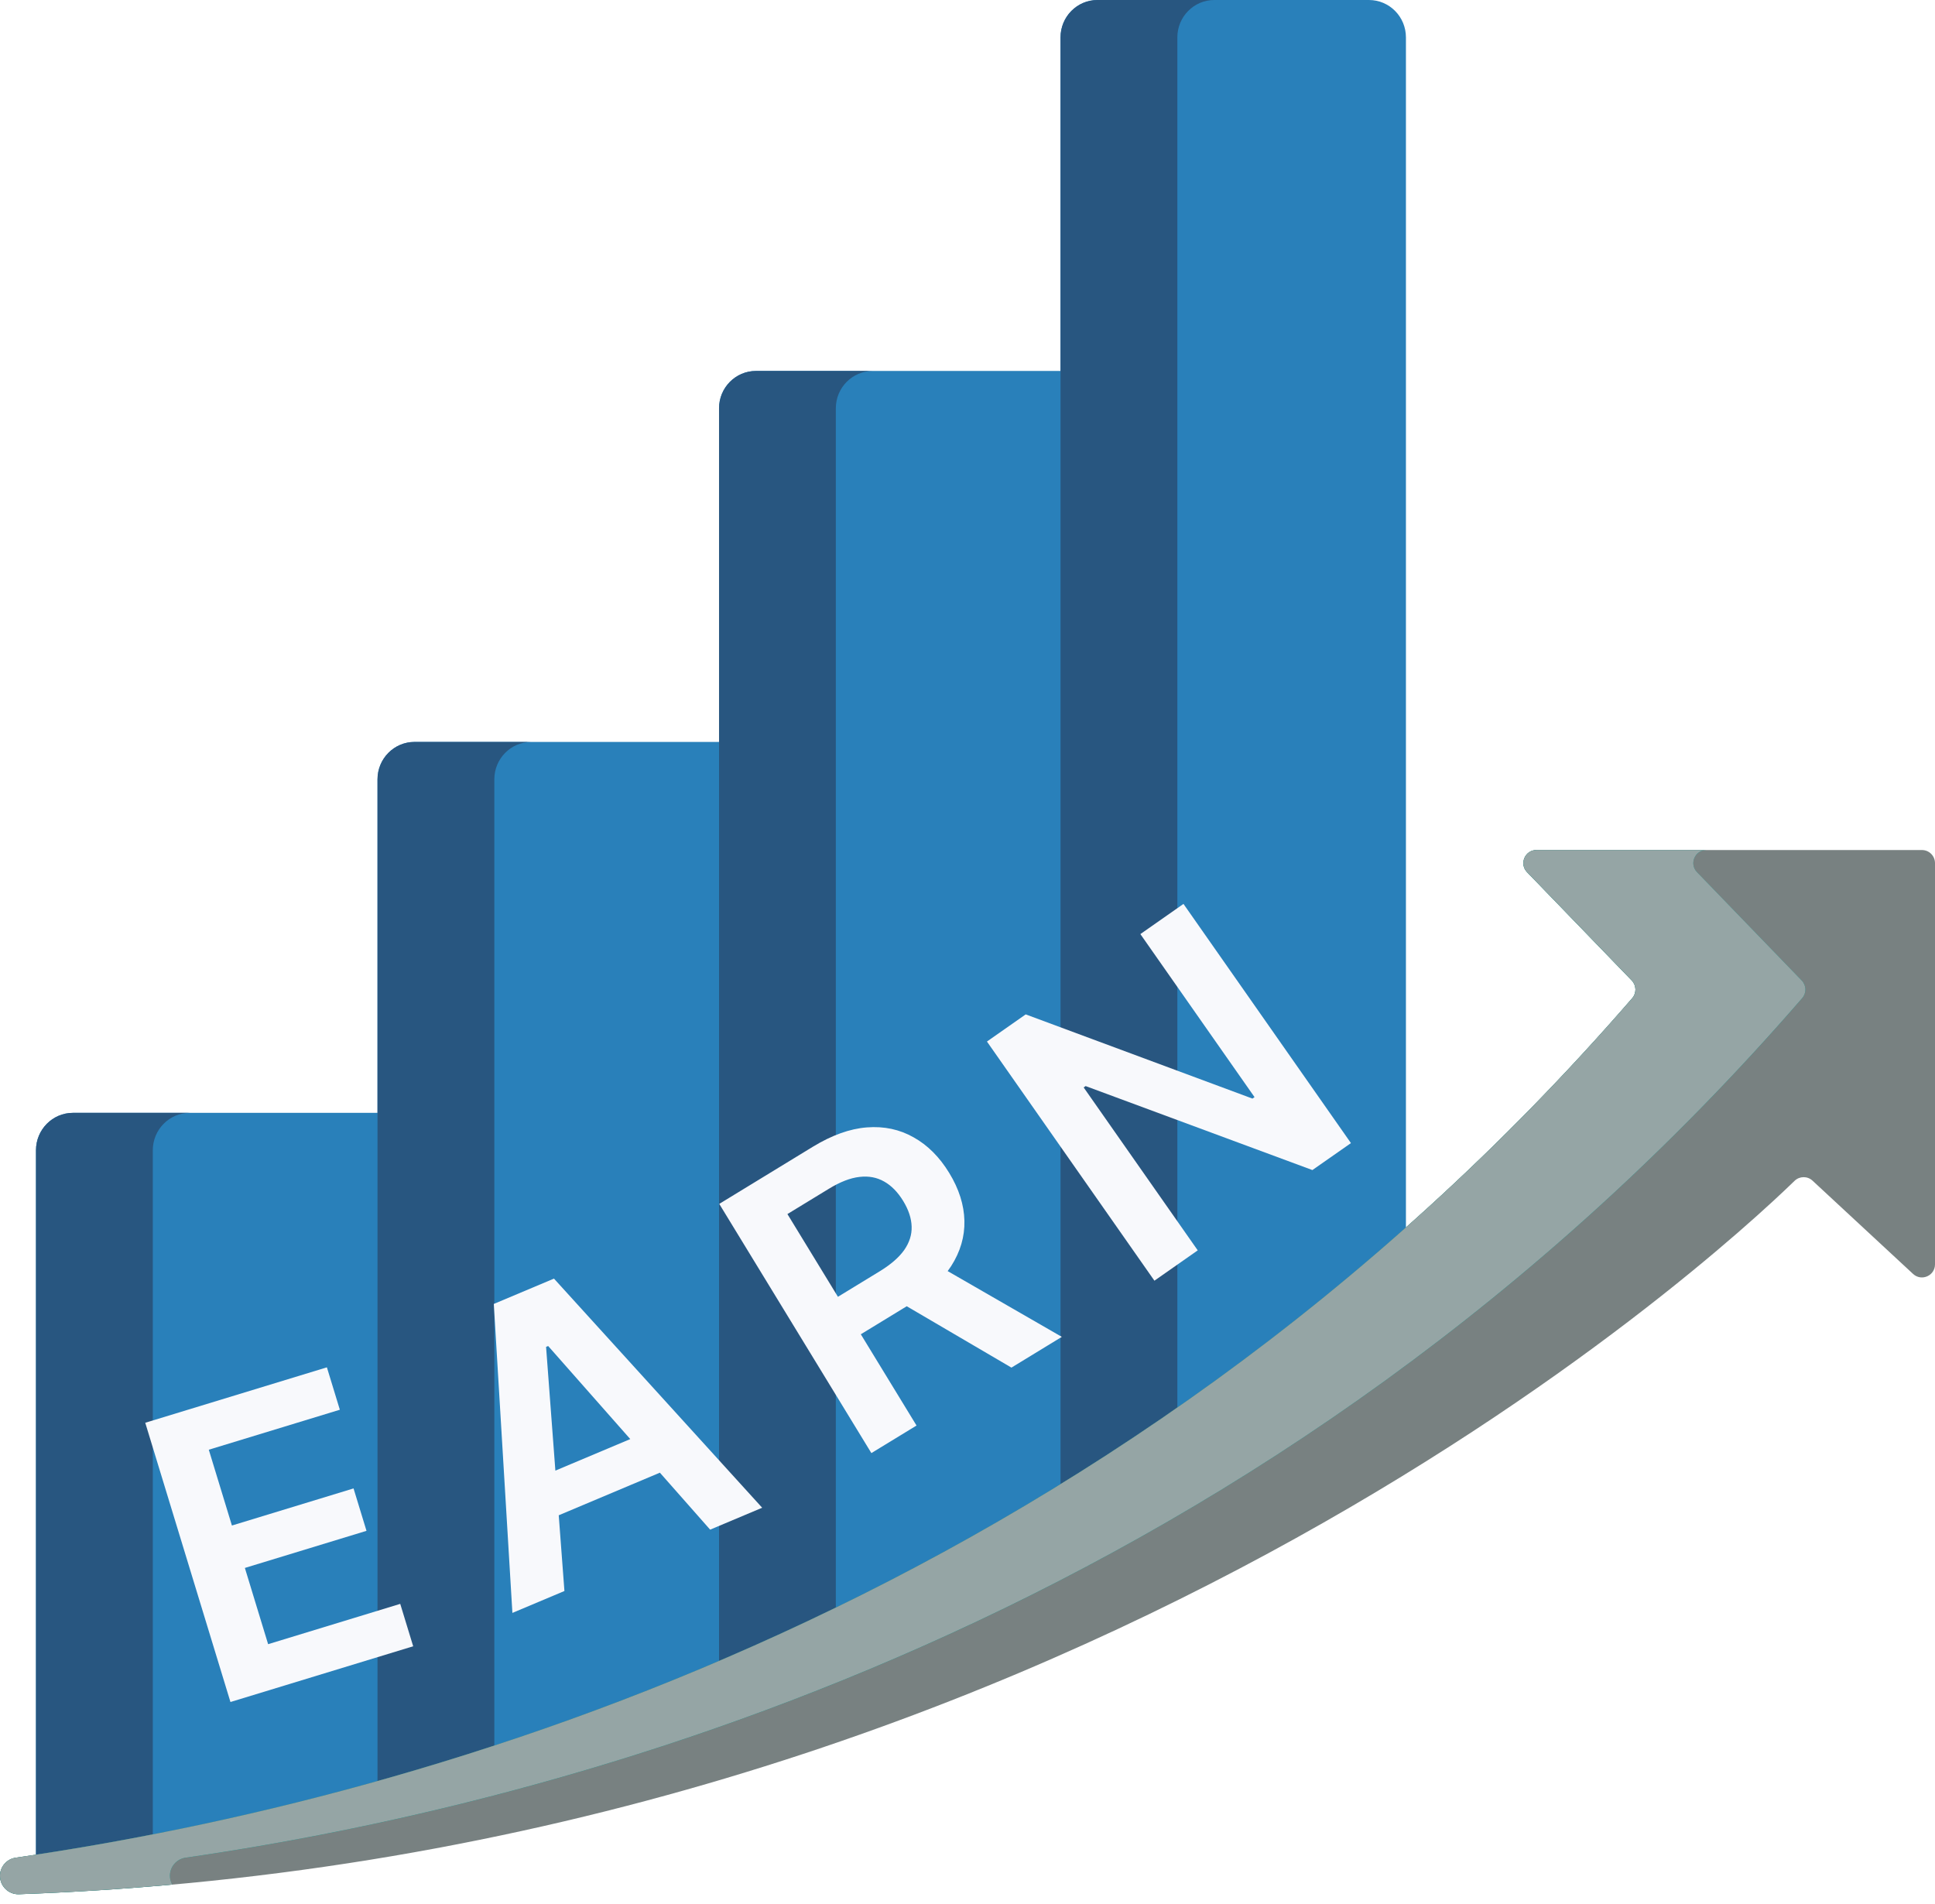
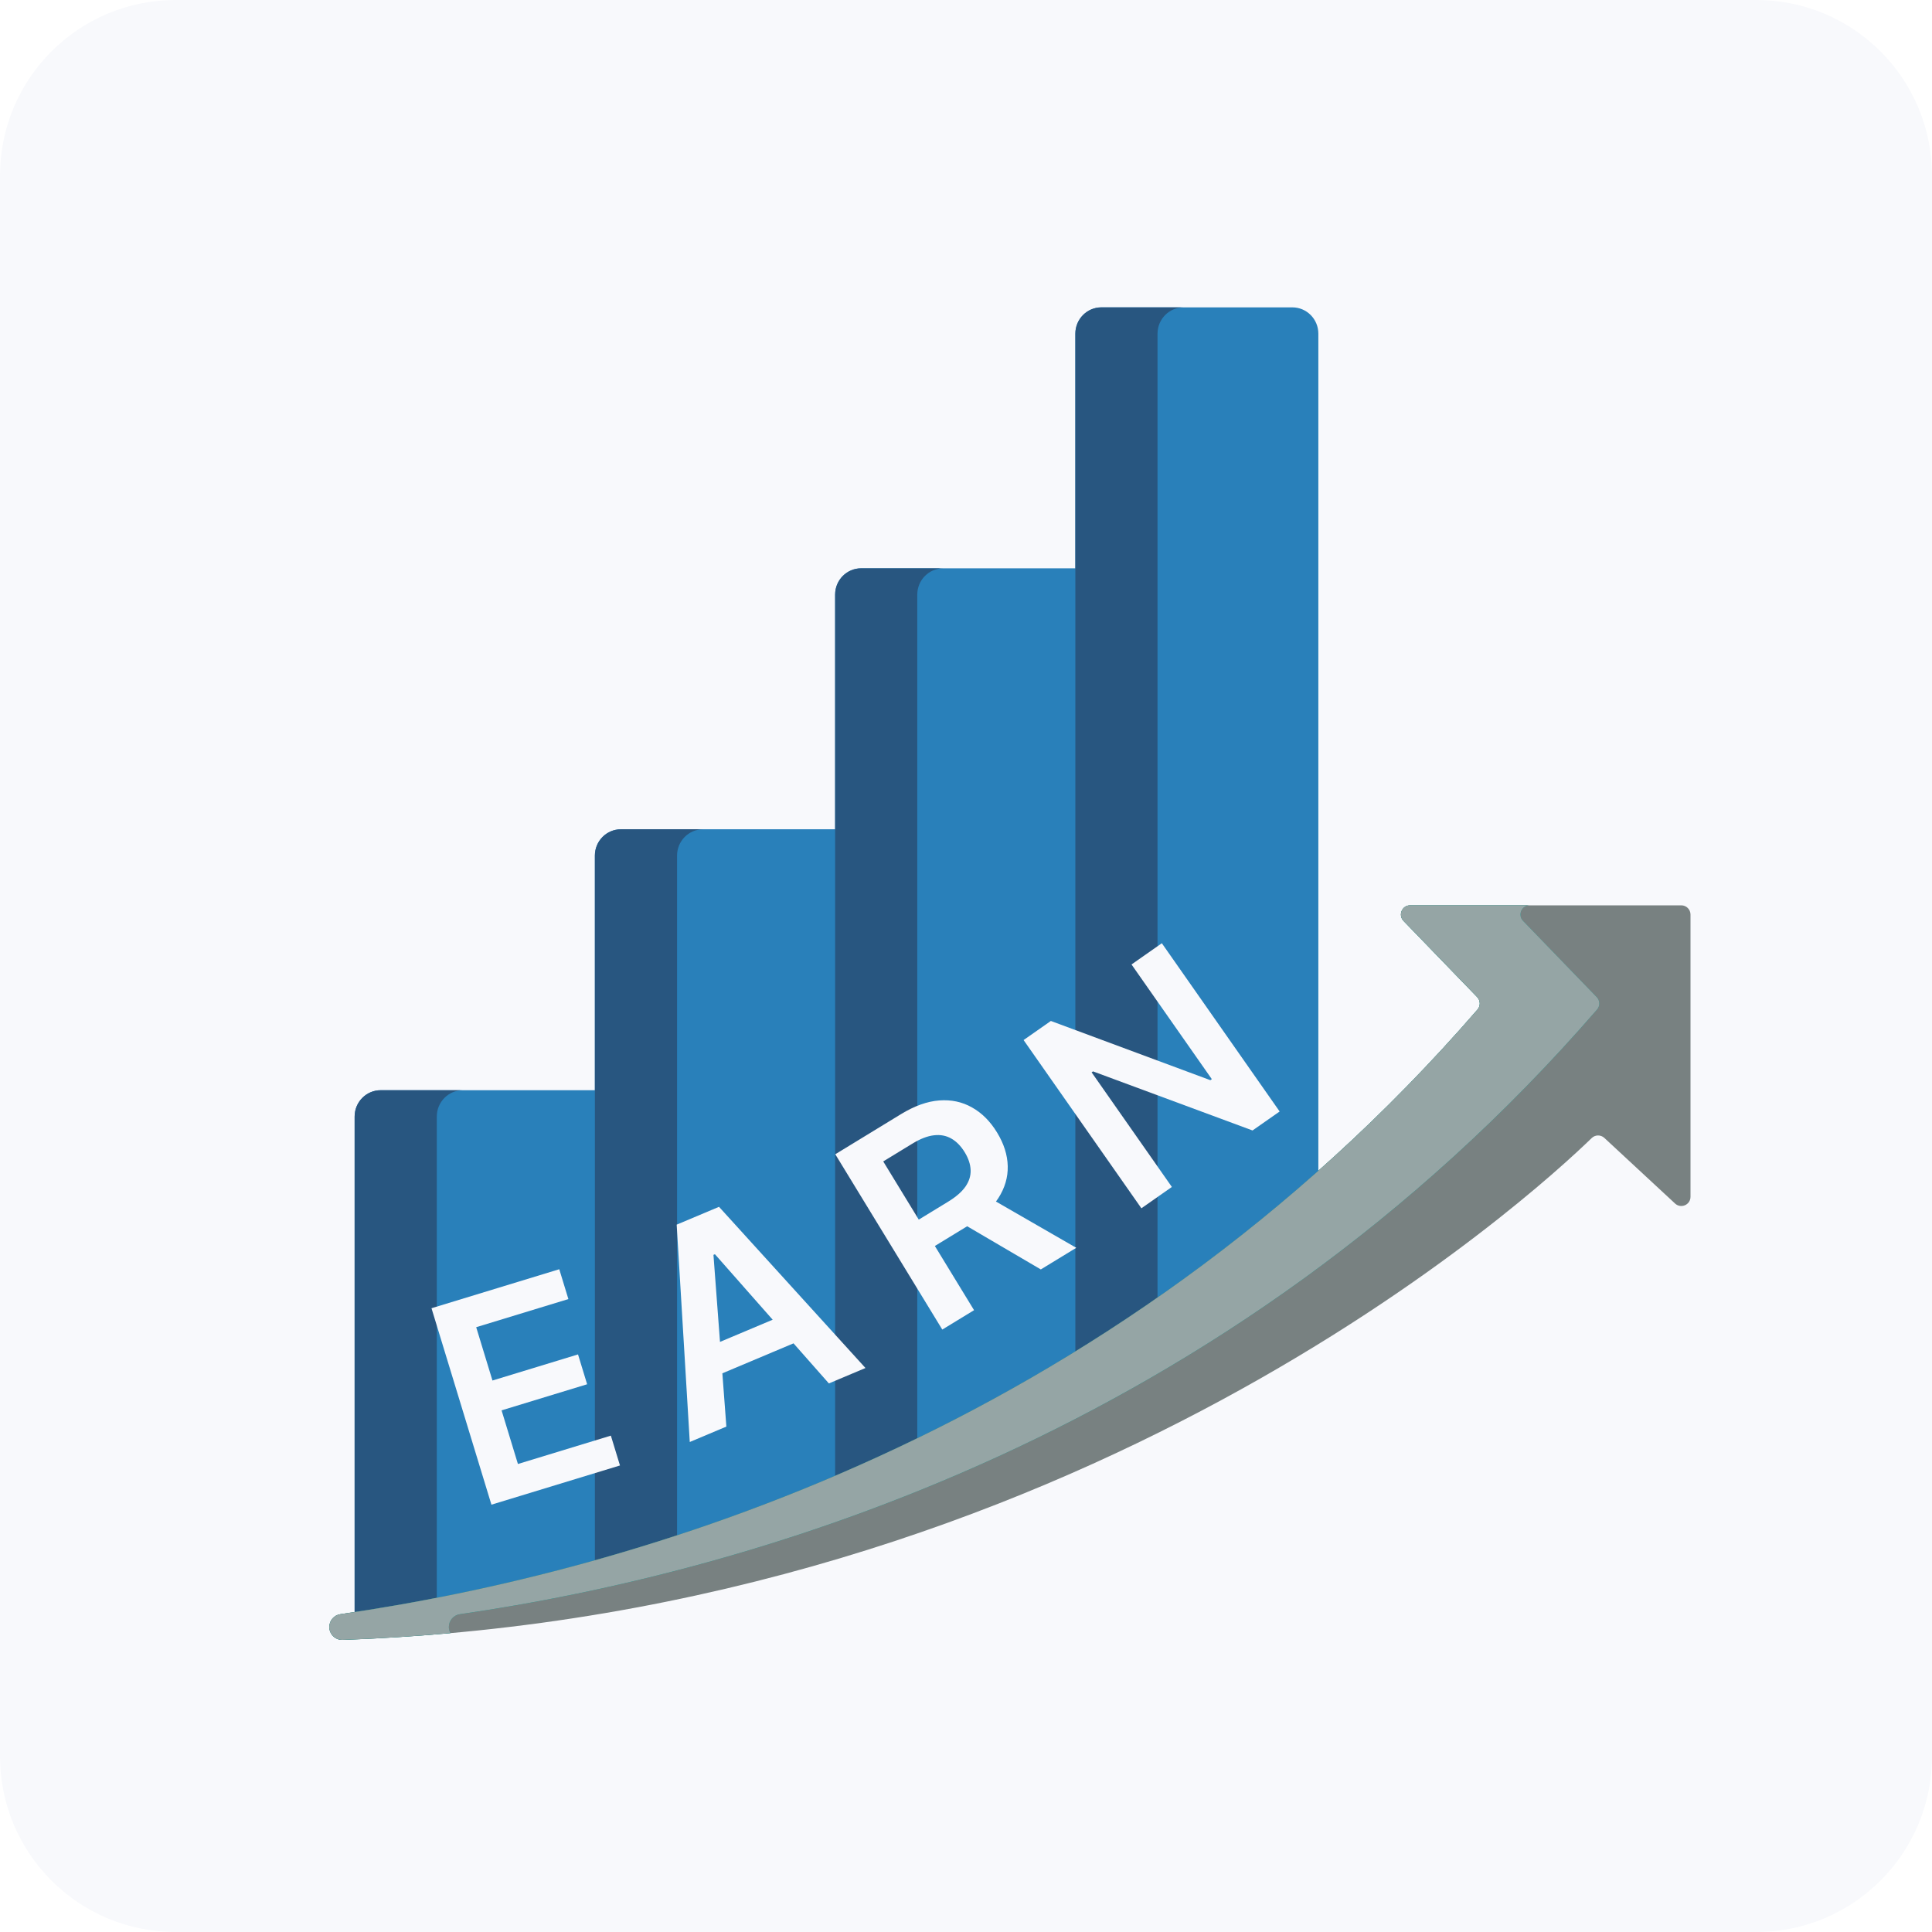
- <svg xmlns="http://www.w3.org/2000/svg" width="62" height="61" viewBox="0 0 62 61" fill="none">
-   <path d="M12.221 57.776V35.658H2.338C1.684 35.658 1.153 36.195 1.153 36.856V60.147C4.406 59.66 8.159 58.915 12.221 57.776V57.776Z" fill="#2980BA" />
-   <path d="M4.896 36.856C4.896 36.195 5.426 35.658 6.08 35.658H2.338C1.684 35.658 1.153 36.195 1.153 36.856V60.147C2.337 59.97 3.588 59.758 4.896 59.505V36.856Z" fill="#285680" />
-   <path d="M23.163 53.868V23.773H13.281C12.627 23.773 12.096 24.31 12.096 24.971V57.777C15.598 56.795 19.328 55.52 23.163 53.868Z" fill="#2980BA" />
-   <path d="M15.839 24.971C15.839 24.31 16.369 23.773 17.023 23.773H13.281C12.627 23.773 12.096 24.31 12.096 24.971V57.777C13.317 57.435 14.567 57.055 15.839 56.638V24.971Z" fill="#285680" />
-   <path d="M34.106 48.084V11.886H24.223C23.569 11.886 23.039 12.422 23.039 13.083V53.867C26.669 52.302 30.394 50.399 34.106 48.084Z" fill="#2980BA" />
-   <path d="M26.781 13.083C26.781 12.422 27.311 11.886 27.966 11.886H24.223C23.569 11.886 23.039 12.422 23.039 13.083V53.867C24.276 53.333 25.526 52.759 26.781 52.144V13.083Z" fill="#285680" />
-   <path d="M45.048 39.767V1.198C45.048 0.536 44.518 0 43.864 0H35.166C34.511 0 33.981 0.536 33.981 1.198V48.085C37.719 45.755 41.444 43.007 45.048 39.767V39.767Z" fill="#2980BA" />
-   <path d="M37.724 1.198C37.724 0.536 38.254 0 38.909 0H35.166C34.511 0 33.981 0.536 33.981 1.198V48.085C35.231 47.306 36.481 46.478 37.724 45.602V1.198Z" fill="#285680" />
-   <path d="M61.582 27.237H49.23C48.861 27.237 48.673 27.681 48.929 27.946L52.285 31.417C52.435 31.573 52.442 31.82 52.3 31.983C35.418 51.465 13.706 57.612 0.502 59.525C0.214 59.567 0 59.815 0 60.107C0 60.439 0.276 60.707 0.608 60.695C34.108 59.501 54.882 40.379 57.501 37.836C57.66 37.682 57.913 37.679 58.076 37.831L61.297 40.819C61.565 41.068 62 40.878 62 40.513V27.655C62 27.425 61.813 27.237 61.582 27.237V27.237Z" fill="#788181" />
-   <path d="M5.444 60.107C5.444 59.815 5.658 59.568 5.947 59.525C19.15 57.612 40.862 51.465 57.745 31.983C57.887 31.82 57.88 31.573 57.729 31.418L54.374 27.946C54.118 27.681 54.306 27.237 54.675 27.237H49.23C48.861 27.237 48.673 27.681 48.929 27.946L52.285 31.418C52.435 31.573 52.442 31.82 52.3 31.983C35.418 51.465 13.706 57.612 0.502 59.525C0.214 59.567 0 59.815 0 60.107C0 60.439 0.276 60.707 0.608 60.695C2.277 60.636 3.913 60.53 5.518 60.386C5.473 60.303 5.444 60.208 5.444 60.107V60.107Z" fill="#018C81" />
-   <path d="M5.444 60.106C5.444 59.814 5.658 59.566 5.947 59.524C19.15 57.611 40.862 51.465 57.745 31.982C57.887 31.819 57.88 31.573 57.729 31.417L54.374 27.945C54.118 27.68 54.306 27.236 54.675 27.236H49.23C48.861 27.236 48.673 27.68 48.929 27.945L52.285 31.417C52.435 31.573 52.442 31.819 52.3 31.982C35.418 51.465 13.706 57.611 0.502 59.524C0.214 59.566 0 59.814 0 60.106C0 60.438 0.276 60.706 0.608 60.694C2.277 60.635 3.913 60.529 5.518 60.385C5.473 60.302 5.444 60.207 5.444 60.106V60.106Z" fill="#95A5A5" />
-   <path d="M7.384 54.536L4.654 45.588L10.474 43.812L10.889 45.171L6.69 46.452L7.431 48.881L11.328 47.692L11.743 49.051L7.846 50.24L8.591 52.683L12.824 51.391L13.239 52.75L7.384 54.536Z" fill="#F8F9FC" />
-   <path d="M18.085 50.979L16.418 51.681L15.822 41.781L17.75 40.969L24.421 48.311L22.754 49.013L17.564 43.129L17.497 43.157L18.085 50.979ZM16.716 47.576L21.263 45.661L21.791 46.915L17.244 48.83L16.716 47.576Z" fill="#F8F9FC" />
-   <path d="M27.92 46.56L23.046 38.575L26.04 36.747C26.654 36.373 27.233 36.165 27.779 36.124C28.328 36.082 28.826 36.188 29.274 36.443C29.723 36.693 30.103 37.073 30.414 37.583C30.727 38.095 30.889 38.606 30.901 39.116C30.913 39.622 30.772 40.106 30.476 40.569C30.179 41.029 29.723 41.446 29.11 41.82L26.977 43.122L26.244 41.921L28.182 40.738C28.541 40.519 28.804 40.291 28.973 40.052C29.14 39.811 29.219 39.561 29.21 39.302C29.203 39.039 29.113 38.766 28.94 38.482C28.767 38.199 28.564 37.991 28.33 37.859C28.094 37.725 27.831 37.676 27.538 37.711C27.244 37.744 26.917 37.871 26.556 38.092L25.23 38.901L29.367 45.677L27.92 46.56ZM29.836 40.424L34.022 42.836L32.408 43.821L28.257 41.388L29.836 40.424Z" fill="#F8F9FC" />
-   <path d="M37.92 28.963L43.286 36.627L42.051 37.491L34.785 34.8L34.722 34.844L38.377 40.064L36.989 41.036L31.623 33.373L32.865 32.503L40.13 35.201L40.197 35.154L36.539 29.93L37.92 28.963Z" fill="#F8F9FC" />
+ <svg xmlns="http://www.w3.org/2000/svg" width="88" height="88" viewBox="0 0 88 88" fill="none">
+   <rect width="88" height="88" rx="8" fill="#F8F9FC" />
+   <path d="M27.221 71.776V49.658H17.338C16.684 49.658 16.153 50.195 16.153 50.856V74.147C19.406 73.66 23.159 72.915 27.221 71.776Z" fill="#2980BA" />
+   <path d="M19.896 50.856C19.896 50.195 20.426 49.658 21.08 49.658H17.338C16.684 49.658 16.153 50.195 16.153 50.856V74.147C17.337 73.97 18.588 73.758 19.896 73.505V50.856Z" fill="#285680" />
+   <path d="M38.163 67.868V37.773H28.281C27.626 37.773 27.096 38.31 27.096 38.971V71.777C30.598 70.795 34.328 69.52 38.163 67.868Z" fill="#2980BA" />
+   <path d="M30.839 38.971C30.839 38.31 31.369 37.773 32.023 37.773H28.281C27.626 37.773 27.096 38.31 27.096 38.971V71.777C28.317 71.435 29.567 71.055 30.839 70.638V38.971Z" fill="#285680" />
+   <path d="M49.106 62.084V25.886H39.223C38.569 25.886 38.039 26.422 38.039 27.083V67.867C41.669 66.302 45.394 64.399 49.106 62.084Z" fill="#2980BA" />
+   <path d="M41.781 27.083C41.781 26.422 42.311 25.886 42.966 25.886H39.223C38.569 25.886 38.039 26.422 38.039 27.083V67.867C39.276 67.333 40.526 66.759 41.781 66.144V27.083Z" fill="#285680" />
+   <path d="M60.049 53.767V15.198C60.049 14.536 59.519 14 58.864 14H50.166C49.512 14 48.981 14.536 48.981 15.198V62.085C52.719 59.755 56.444 57.007 60.049 53.767Z" fill="#2980BA" />
+   <path d="M52.724 15.198C52.724 14.536 53.254 14 53.909 14H50.166C49.512 14 48.981 14.536 48.981 15.198V62.085C50.232 61.306 51.481 60.478 52.724 59.602V15.198Z" fill="#285680" />
+   <path d="M76.582 41.237H64.23C63.861 41.237 63.673 41.681 63.929 41.946L67.285 45.417C67.435 45.574 67.442 45.819 67.3 45.983C50.418 65.466 28.706 71.612 15.502 73.525C15.214 73.567 15 73.815 15 74.107C15 74.439 15.276 74.707 15.608 74.695C49.108 73.501 69.882 54.379 72.501 51.836C72.66 51.682 72.913 51.679 73.076 51.831L76.297 54.819C76.565 55.068 77 54.878 77 54.513V41.656C77 41.425 76.813 41.237 76.582 41.237Z" fill="#788181" />
+   <path d="M20.445 74.107C20.445 73.815 20.658 73.567 20.947 73.525C34.15 71.612 55.862 65.466 72.745 45.983C72.887 45.819 72.879 45.574 72.729 45.418L69.374 41.946C69.118 41.681 69.306 41.237 69.675 41.237H64.23C63.861 41.237 63.673 41.681 63.929 41.946L67.285 45.418C67.435 45.574 67.442 45.819 67.3 45.983C50.418 65.466 28.706 71.612 15.502 73.525C15.214 73.567 15 73.815 15 74.107C15 74.439 15.276 74.707 15.608 74.695C17.277 74.635 18.913 74.53 20.518 74.386C20.473 74.302 20.445 74.208 20.445 74.107Z" fill="#018C81" />
+   <path d="M20.445 74.106C20.445 73.814 20.658 73.567 20.947 73.524C34.15 71.612 55.862 65.465 72.745 45.982C72.887 45.819 72.879 45.572 72.729 45.417L69.374 41.945C69.118 41.68 69.306 41.236 69.675 41.236H64.23C63.861 41.236 63.673 41.68 63.929 41.945L67.285 45.417C67.435 45.572 67.442 45.819 67.3 45.982C50.418 65.465 28.706 71.612 15.502 73.524C15.214 73.566 15 73.814 15 74.106C15 74.438 15.276 74.706 15.608 74.694C17.277 74.635 18.913 74.529 20.518 74.385C20.473 74.302 20.445 74.207 20.445 74.106Z" fill="#95A5A5" />
+   <path d="M22.384 68.536L19.654 59.588L25.474 57.812L25.889 59.171L21.69 60.452L22.431 62.881L26.328 61.692L26.743 63.051L22.846 64.24L23.591 66.683L27.824 65.391L28.239 66.75L22.384 68.536Z" fill="#F8F9FC" />
+   <path d="M33.085 64.979L31.418 65.681L30.822 55.781L32.75 54.969L39.421 62.311L37.754 63.013L32.564 57.129L32.497 57.157L33.085 64.979ZM31.716 61.576L36.263 59.661L36.791 60.915L32.244 62.83L31.716 61.576Z" fill="#F8F9FC" />
+   <path d="M42.92 60.56L38.046 52.575L41.04 50.747C41.654 50.373 42.233 50.165 42.779 50.124C43.328 50.082 43.826 50.188 44.274 50.443C44.723 50.693 45.103 51.073 45.414 51.583C45.727 52.095 45.889 52.606 45.901 53.116C45.913 53.622 45.772 54.106 45.476 54.569C45.179 55.029 44.724 55.446 44.11 55.82L41.977 57.122L41.244 55.921L43.182 54.738C43.541 54.519 43.804 54.291 43.973 54.052C44.14 53.811 44.219 53.561 44.211 53.302C44.203 53.039 44.114 52.766 43.941 52.482C43.767 52.199 43.564 51.991 43.33 51.859C43.095 51.725 42.831 51.676 42.538 51.711C42.245 51.744 41.917 51.871 41.556 52.092L40.23 52.901L44.367 59.677L42.92 60.56ZM44.837 54.424L49.022 56.836L47.408 57.821L43.258 55.388L44.837 54.424Z" fill="#F8F9FC" />
+   <path d="M52.92 42.963L58.286 50.627L57.051 51.491L49.785 48.8L49.722 48.844L53.377 54.064L51.989 55.036L46.623 47.373L47.865 46.503L55.13 49.201L55.197 49.154L51.539 43.93L52.92 42.963Z" fill="#F8F9FC" />
</svg>
